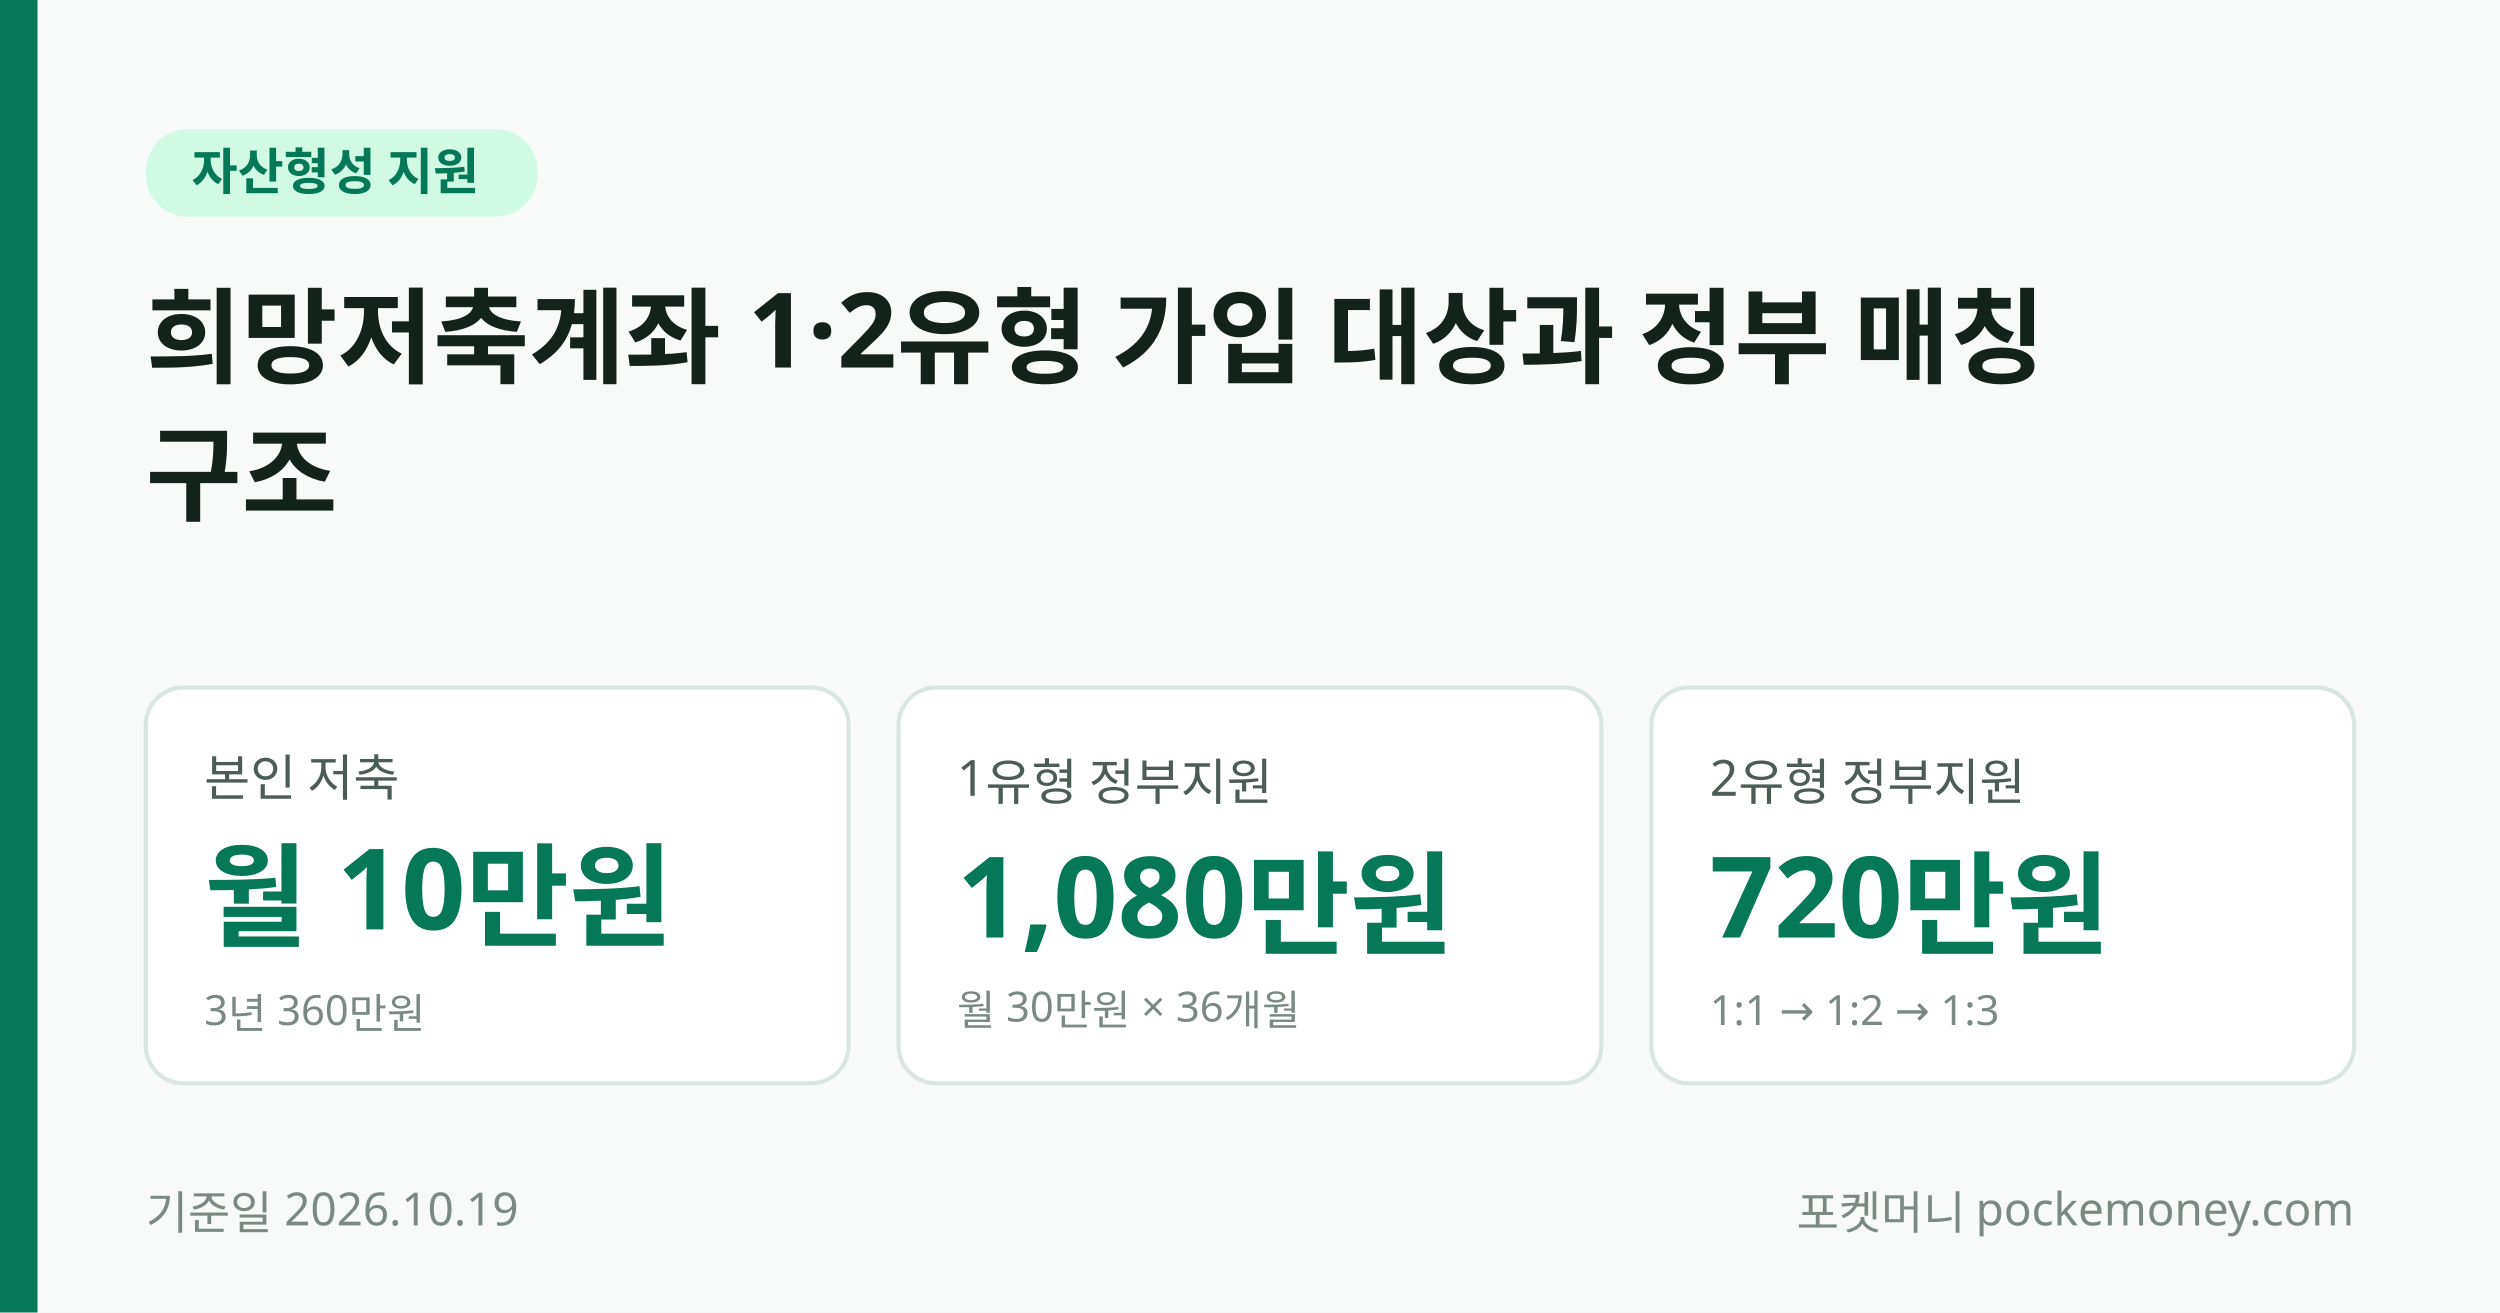
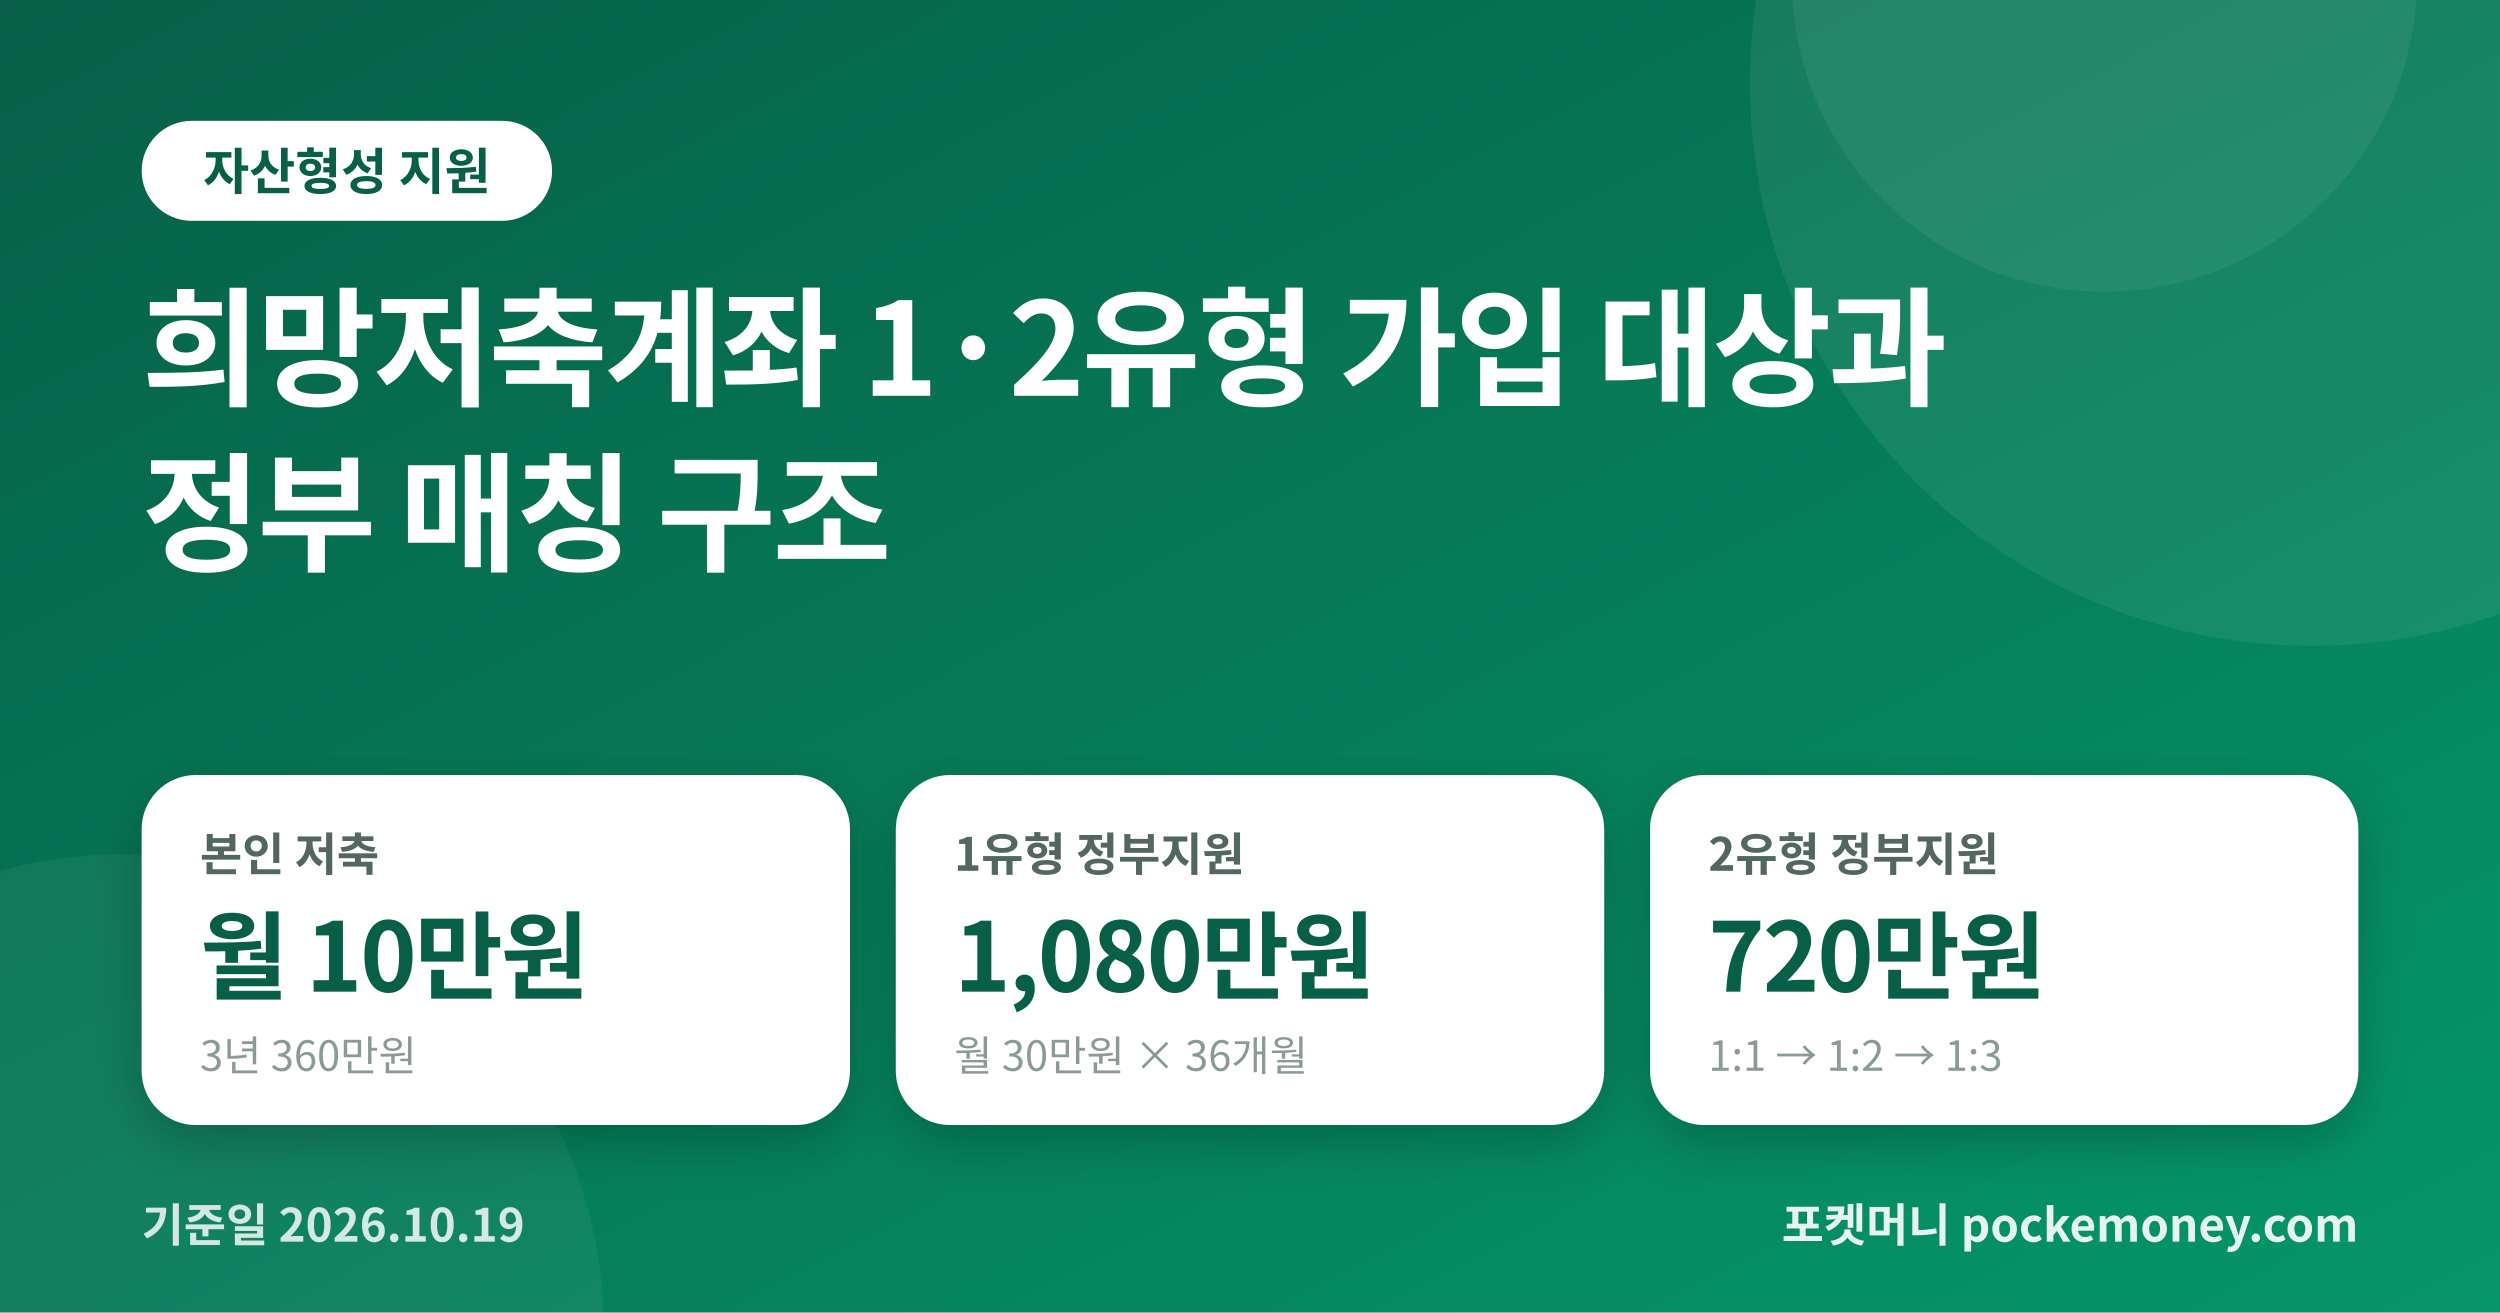
- <svg xmlns="http://www.w3.org/2000/svg" width="1200" height="630" viewBox="0 0 1200 630" role="img" aria-label="희망저축계좌 1·2유형 가입 대상과 정부 매칭 구조">
-   <rect width="1200" height="630" fill="#f7faf8" />
-   <rect x="0" y="0" width="1200" height="630" fill="#f7faf8" />
-   <rect x="0" y="0" width="18" height="630" fill="#047857" />
-   <rect x="70" y="62" rx="20" ry="20" width="188" height="42" fill="#d1fae5" />
-   <text x="92" y="91" font-family="NanumGothic, 'Noto Sans KR', sans-serif" font-size="24" font-weight="700" fill="#047857" text-anchor="start">자산형성 지원</text>
-   <text x="70" y="180" font-family="NanumGothic, 'Noto Sans KR', sans-serif" font-size="50" font-weight="700" fill="#13221b" text-anchor="start">희망저축계좌 1·2유형 가입 대상과 정부 매칭</text>
-   <text x="70" y="246" font-family="NanumGothic, 'Noto Sans KR', sans-serif" font-size="50" font-weight="700" fill="#13221b" text-anchor="start">구조</text>
-   <rect x="70" y="330" width="337.333" height="190" rx="18" fill="#ffffff" stroke="#d9e5df" stroke-width="2" />
-   <text x="98" y="382" font-family="NanumGothic, 'Noto Sans KR', sans-serif" font-size="24" font-weight="400" fill="#4b5d55" text-anchor="start">본인 저축</text>
-   <text x="98" y="450" font-family="NanumGothic, 'Noto Sans KR', sans-serif" font-size="54" font-weight="700" fill="#047857" text-anchor="start">월 10만원</text>
-   <text x="98" y="492" font-family="NanumGothic, 'Noto Sans KR', sans-serif" font-size="20" font-weight="400" fill="#7a8a83" text-anchor="start">3년 360만원</text>
-   <rect x="431.333" y="330" width="337.333" height="190" rx="18" fill="#ffffff" stroke="#d9e5df" stroke-width="2" />
-   <text x="459.333" y="382" font-family="NanumGothic, 'Noto Sans KR', sans-serif" font-size="24" font-weight="400" fill="#4b5d55" text-anchor="start">1유형 정부지원</text>
-   <text x="459.333" y="450" font-family="NanumGothic, 'Noto Sans KR', sans-serif" font-size="54" font-weight="700" fill="#047857" text-anchor="start">1,080만원</text>
-   <text x="459.333" y="492" font-family="NanumGothic, 'Noto Sans KR', sans-serif" font-size="20" font-weight="400" fill="#7a8a83" text-anchor="start">월 30만원 × 36개월</text>
-   <rect x="792.667" y="330" width="337.333" height="190" rx="18" fill="#ffffff" stroke="#d9e5df" stroke-width="2" />
-   <text x="820.667" y="382" font-family="NanumGothic, 'Noto Sans KR', sans-serif" font-size="24" font-weight="400" fill="#4b5d55" text-anchor="start">2유형 정부지원</text>
-   <text x="820.667" y="450" font-family="NanumGothic, 'Noto Sans KR', sans-serif" font-size="54" font-weight="700" fill="#047857" text-anchor="start">720만원</text>
-   <text x="820.667" y="492" font-family="NanumGothic, 'Noto Sans KR', sans-serif" font-size="20" font-weight="400" fill="#7a8a83" text-anchor="start">1:1 → 1:2 → 1:3</text>
-   <text x="70" y="590" font-family="NanumGothic, 'Noto Sans KR', sans-serif" font-size="22" font-weight="400" fill="#7a8a83" text-anchor="start">기준일 2026.10.19</text>
-   <text x="1130" y="590" font-family="NanumGothic, 'Noto Sans KR', sans-serif" font-size="22" font-weight="400" fill="#7a8a83" text-anchor="end">포켓머니 pockemoney.com</text>
+ <svg xmlns="http://www.w3.org/2000/svg" width="1200" height="630" viewBox="0 0 1200 630">
+   <defs>
+     <linearGradient id="g" x1="0" y1="0" x2="1" y2="1">
+       <stop offset="0" stop-color="#065f46" />
+       <stop offset="1" stop-color="#059669" />
+     </linearGradient>
+     <filter id="sh" x="-10%" y="-10%" width="120%" height="140%">
+       <feGaussianBlur in="SourceAlpha" stdDeviation="12" />
+       <feOffset dy="8" />
+       <feComponentTransfer>
+         <feFuncA type="linear" slope="0.22" />
+       </feComponentTransfer>
+       <feMerge>
+         <feMergeNode />
+         <feMergeNode in="SourceGraphic" />
+       </feMerge>
+     </filter>
+   </defs>
+   <rect width="1200" height="630" fill="url(#g)" />
+   <circle cx="1110" cy="40" r="270" fill="#fff" fill-opacity="0.07" />
+   <circle cx="1010" cy="-10" r="150" fill="#fff" fill-opacity="0.06" />
+   <circle cx="60" cy="640" r="230" fill="#fff" fill-opacity="0.05" />
+   <rect x="68" y="58" width="197" height="48" rx="24" fill="#fff" />
+   <text x="166.5" y="91" font-family="Pretendard, 'Noto Sans CJK KR', sans-serif" font-size="24" font-weight="700" fill="#065f46" text-anchor="middle">자산형성 지원</text>
+   <text x="68" y="190" font-family="Pretendard, 'Noto Sans CJK KR', sans-serif" font-size="62" font-weight="800" fill="#fff" text-anchor="start" letter-spacing="-1.5">희망저축계좌 1·2유형 가입 대상과</text>
+   <text x="68" y="269.36" font-family="Pretendard, 'Noto Sans CJK KR', sans-serif" font-size="62" font-weight="800" fill="#fff" text-anchor="start" letter-spacing="-1.5">정부 매칭 구조</text>
+   <g filter="url(#sh)">
+     <rect x="68" y="372" width="340" height="168" rx="26" fill="#fff" />
+   </g>
+   <text x="96" y="418" font-family="Pretendard, 'Noto Sans CJK KR', sans-serif" font-size="22" font-weight="600" fill="#52675f" text-anchor="start">본인 저축</text>
+   <text x="96" y="476" font-family="Pretendard, 'Noto Sans CJK KR', sans-serif" font-size="46" font-weight="800" fill="#065f46" text-anchor="start" letter-spacing="-1">월 10만원</text>
+   <text x="96" y="514" font-family="Pretendard, 'Noto Sans CJK KR', sans-serif" font-size="20" font-weight="500" fill="#8a9b94" text-anchor="start">3년 360만원</text>
+   <g filter="url(#sh)">
+     <rect x="430" y="372" width="340" height="168" rx="26" fill="#fff" />
+   </g>
+   <text x="458" y="418" font-family="Pretendard, 'Noto Sans CJK KR', sans-serif" font-size="22" font-weight="600" fill="#52675f" text-anchor="start">1유형 정부지원</text>
+   <text x="458" y="476" font-family="Pretendard, 'Noto Sans CJK KR', sans-serif" font-size="46" font-weight="800" fill="#065f46" text-anchor="start" letter-spacing="-1">1,080만원</text>
+   <text x="458" y="514" font-family="Pretendard, 'Noto Sans CJK KR', sans-serif" font-size="20" font-weight="500" fill="#8a9b94" text-anchor="start">월 30만원 × 36개월</text>
+   <g filter="url(#sh)">
+     <rect x="792" y="372" width="340" height="168" rx="26" fill="#fff" />
+   </g>
+   <text x="820" y="418" font-family="Pretendard, 'Noto Sans CJK KR', sans-serif" font-size="22" font-weight="600" fill="#52675f" text-anchor="start">2유형 정부지원</text>
+   <text x="820" y="476" font-family="Pretendard, 'Noto Sans CJK KR', sans-serif" font-size="46" font-weight="800" fill="#065f46" text-anchor="start" letter-spacing="-1">720만원</text>
+   <text x="820" y="514" font-family="Pretendard, 'Noto Sans CJK KR', sans-serif" font-size="20" font-weight="500" fill="#8a9b94" text-anchor="start">1:1 → 1:2 → 1:3</text>
+   <text x="68" y="596" font-family="Pretendard, 'Noto Sans CJK KR', sans-serif" font-size="22" font-weight="600" fill="#fff" text-anchor="start" fill-opacity="0.82">기준일 2026.10.19</text>
+   <text x="1132" y="596" font-family="Pretendard, 'Noto Sans CJK KR', sans-serif" font-size="22" font-weight="700" fill="#fff" text-anchor="end" fill-opacity="0.9">포켓머니 pockemoney.com</text>
</svg>
